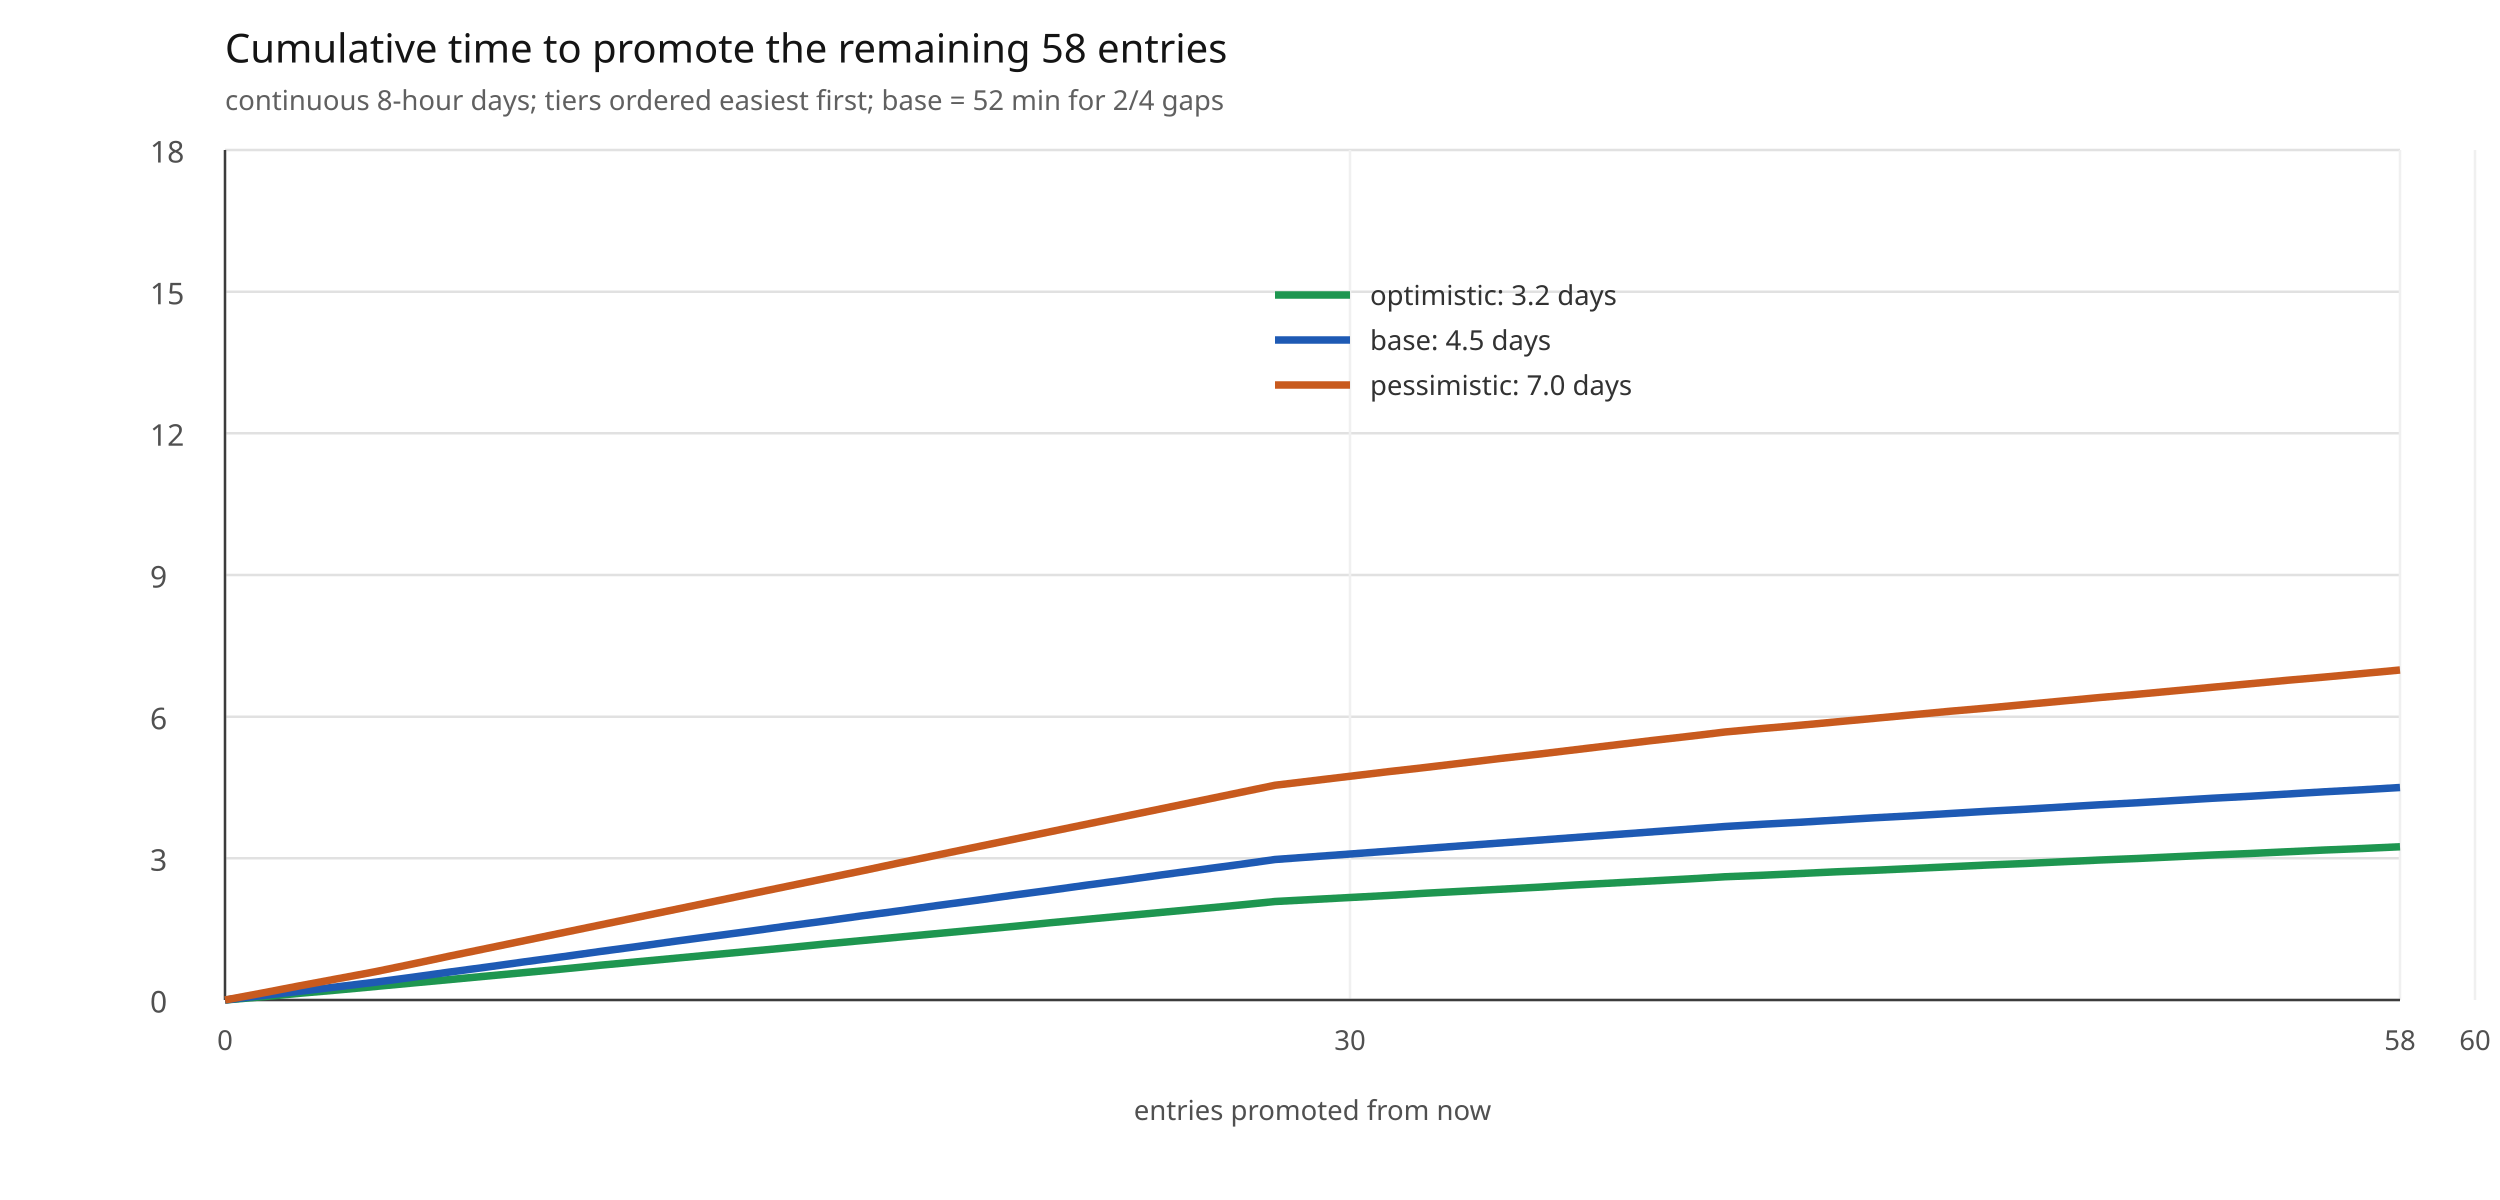
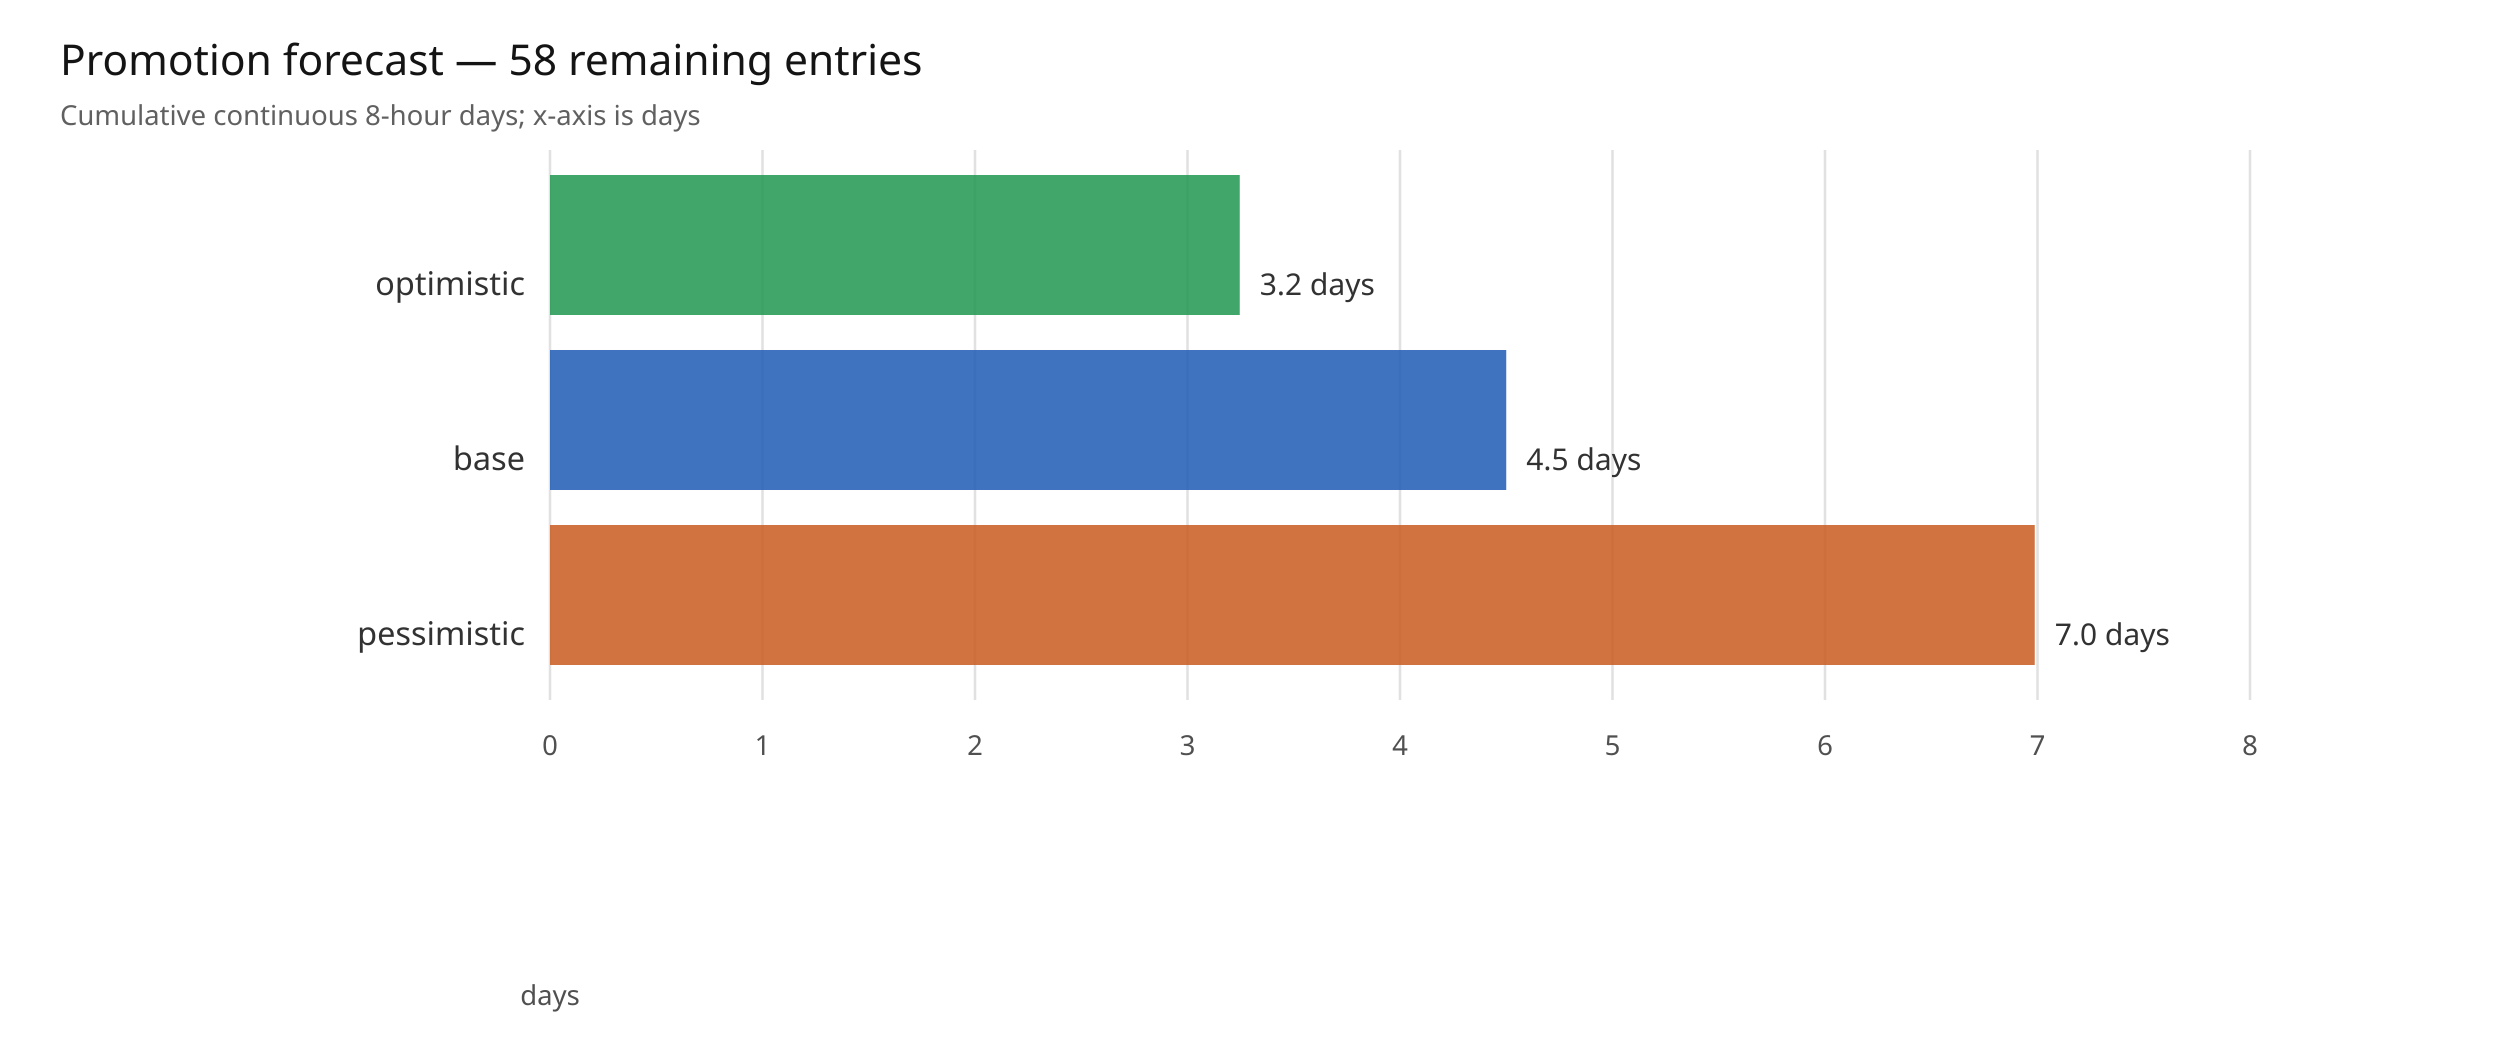
- <svg xmlns="http://www.w3.org/2000/svg" width="1000" height="480" viewBox="0 0 1000 480">
+ <svg xmlns="http://www.w3.org/2000/svg" width="1000" height="420" viewBox="0 0 1000 420">
  <rect width="100%" height="100%" fill="white" />
-   <line x1="90" y1="400.0" x2="960" y2="400.0" stroke="#e1e1e1" />
-   <text x="60" y="405.0" font-family="Verdana" font-size="12" fill="#505050">0</text>
-   <line x1="90" y1="343.3" x2="960" y2="343.3" stroke="#e1e1e1" />
-   <text x="60" y="348.3" font-family="Verdana" font-size="12" fill="#505050">3</text>
-   <line x1="90" y1="286.7" x2="960" y2="286.7" stroke="#e1e1e1" />
-   <text x="60" y="291.7" font-family="Verdana" font-size="12" fill="#505050">6</text>
-   <line x1="90" y1="230.0" x2="960" y2="230.0" stroke="#e1e1e1" />
-   <text x="60" y="235.0" font-family="Verdana" font-size="12" fill="#505050">9</text>
-   <line x1="90" y1="173.3" x2="960" y2="173.3" stroke="#e1e1e1" />
-   <text x="60" y="178.3" font-family="Verdana" font-size="12" fill="#505050">12</text>
-   <line x1="90" y1="116.7" x2="960" y2="116.7" stroke="#e1e1e1" />
-   <text x="60" y="121.7" font-family="Verdana" font-size="12" fill="#505050">15</text>
-   <line x1="90" y1="60.0" x2="960" y2="60.0" stroke="#e1e1e1" />
-   <text x="60" y="65.0" font-family="Verdana" font-size="12" fill="#505050">18</text>
-   <line x1="90.0" y1="60" x2="90.0" y2="400" stroke="#f0f0f0" />
-   <text x="90.0" y="420" text-anchor="middle" font-family="Verdana" font-size="11" fill="#505050">0</text>
-   <line x1="540.0" y1="60" x2="540.0" y2="400" stroke="#f0f0f0" />
-   <text x="540.0" y="420" text-anchor="middle" font-family="Verdana" font-size="11" fill="#505050">30</text>
-   <line x1="990.0" y1="60" x2="990.0" y2="400" stroke="#f0f0f0" />
-   <text x="990.0" y="420" text-anchor="middle" font-family="Verdana" font-size="11" fill="#505050">60</text>
-   <line x1="1440.0" y1="60" x2="1440.0" y2="400" stroke="#f0f0f0" />
-   <text x="1440.0" y="420" text-anchor="middle" font-family="Verdana" font-size="11" fill="#505050">90</text>
-   <line x1="960.0" y1="60" x2="960.0" y2="400" stroke="#f0f0f0" />
-   <text x="960.0" y="420" text-anchor="middle" font-family="Verdana" font-size="11" fill="#505050">58</text>
-   <line x1="90" y1="60" x2="90" y2="400" stroke="#3c3c3c" />
-   <line x1="90" y1="400" x2="960" y2="400" stroke="#3c3c3c" />
-   <polyline points="90.0,400.0 105.0,398.7 120.0,397.3 135.0,396.0 150.0,394.6 165.0,393.2 180.0,391.8 195.0,390.4 210.0,389.0 225.0,387.6 240.0,386.1 255.0,384.7 270.0,383.3 285.0,381.9 300.0,380.5 315.0,379.1 330.0,377.6 345.0,376.2 360.0,374.8 375.0,373.4 390.0,372.0 405.0,370.6 420.0,369.1 435.0,367.7 450.0,366.3 465.0,364.9 480.0,363.5 495.0,362.1 510.0,360.6 525.0,359.8 540.0,359.0 555.0,358.2 570.0,357.3 585.0,356.5 600.0,355.7 615.0,354.9 630.0,354.0 645.0,353.2 660.0,352.4 675.0,351.6 690.0,350.7 705.0,350.1 720.0,349.4 735.0,348.7 750.0,348.1 765.0,347.4 780.0,346.7 795.0,346.0 810.0,345.4 825.0,344.7 840.0,344.0 855.0,343.4 870.0,342.7 885.0,342.0 900.0,341.4 915.0,340.7 930.0,340.0 945.0,339.4 960.0,338.7" fill="none" stroke="#1e9650" stroke-width="3" />
-   <line x1="510" y1="118" x2="540" y2="118" stroke="#1e9650" stroke-width="3" />
-   <text x="548" y="122" font-family="Verdana" font-size="11" fill="#323232">optimistic: 3.2 days</text>
-   <polyline points="90.0,400.0 105.0,398.2 120.0,396.5 135.0,394.7 150.0,392.9 165.0,390.9 180.0,388.8 195.0,386.8 210.0,384.7 225.0,382.7 240.0,380.6 255.0,378.6 270.0,376.5 285.0,374.5 300.0,372.5 315.0,370.4 330.0,368.4 345.0,366.3 360.0,364.3 375.0,362.2 390.0,360.2 405.0,358.1 420.0,356.1 435.0,354.0 450.0,352.0 465.0,349.9 480.0,347.9 495.0,345.9 510.0,343.8 525.0,342.7 540.0,341.6 555.0,340.5 570.0,339.4 585.0,338.3 600.0,337.2 615.0,336.1 630.0,335.0 645.0,333.9 660.0,332.8 675.0,331.7 690.0,330.6 705.0,329.7 720.0,328.9 735.0,328.0 750.0,327.1 765.0,326.3 780.0,325.4 795.0,324.5 810.0,323.7 825.0,322.8 840.0,321.9 855.0,321.1 870.0,320.2 885.0,319.3 900.0,318.5 915.0,317.6 930.0,316.7 945.0,315.9 960.0,315.0" fill="none" stroke="#1e5ab4" stroke-width="3" />
-   <line x1="510" y1="136" x2="540" y2="136" stroke="#1e5ab4" stroke-width="3" />
-   <text x="548" y="140" font-family="Verdana" font-size="11" fill="#323232">base: 4.5 days</text>
-   <polyline points="90.0,400.0 105.0,397.2 120.0,394.3 135.0,391.5 150.0,388.7 165.0,385.6 180.0,382.4 195.0,379.3 210.0,376.2 225.0,373.1 240.0,370.0 255.0,366.9 270.0,363.8 285.0,360.7 300.0,357.6 315.0,354.5 330.0,351.4 345.0,348.3 360.0,345.1 375.0,342.0 390.0,338.9 405.0,335.8 420.0,332.7 435.0,329.6 450.0,326.5 465.0,323.4 480.0,320.3 495.0,317.2 510.0,314.1 525.0,312.3 540.0,310.5 555.0,308.7 570.0,307.0 585.0,305.2 600.0,303.4 615.0,301.7 630.0,299.9 645.0,298.1 660.0,296.3 675.0,294.6 690.0,292.8 705.0,291.4 720.0,290.1 735.0,288.7 750.0,287.3 765.0,285.9 780.0,284.5 795.0,283.2 810.0,281.8 825.0,280.4 840.0,279.0 855.0,277.7 870.0,276.3 885.0,274.9 900.0,273.5 915.0,272.1 930.0,270.8 945.0,269.4 960.0,268.0" fill="none" stroke="#c85a1e" stroke-width="3" />
-   <line x1="510" y1="154" x2="540" y2="154" stroke="#c85a1e" stroke-width="3" />
-   <text x="548" y="158" font-family="Verdana" font-size="11" fill="#323232">pessimistic: 7.0 days</text>
-   <text x="90" y="25" font-family="Verdana" font-size="16" fill="#141414">Cumulative time to promote the remaining 58 entries</text>
-   <text x="90" y="44" font-family="Verdana" font-size="11" fill="#606060">continuous 8-hour days; tiers ordered easiest first; base = 52 min for 2/4 gaps</text>
-   <text x="525.0" y="448" text-anchor="middle" font-family="Verdana" font-size="11" fill="#505050">entries promoted from now</text>
+   <text x="24" y="30" font-family="Verdana" font-size="17" fill="#141414">Promotion forecast — 58 remaining entries</text>
+   <text x="24" y="50" font-family="Verdana" font-size="11" fill="#606060">Cumulative continuous 8-hour days; x-axis is days</text>
+   <line x1="220.0" y1="60" x2="220.0" y2="280" stroke="#e1e1e1" />
+   <text x="220.0" y="302" text-anchor="middle" font-family="Verdana" font-size="11" fill="#505050">0</text>
+   <line x1="305.0" y1="60" x2="305.0" y2="280" stroke="#e1e1e1" />
+   <text x="305.0" y="302" text-anchor="middle" font-family="Verdana" font-size="11" fill="#505050">1</text>
+   <line x1="390.0" y1="60" x2="390.0" y2="280" stroke="#e1e1e1" />
+   <text x="390.0" y="302" text-anchor="middle" font-family="Verdana" font-size="11" fill="#505050">2</text>
+   <line x1="475.0" y1="60" x2="475.0" y2="280" stroke="#e1e1e1" />
+   <text x="475.0" y="302" text-anchor="middle" font-family="Verdana" font-size="11" fill="#505050">3</text>
+   <line x1="560.0" y1="60" x2="560.0" y2="280" stroke="#e1e1e1" />
+   <text x="560.0" y="302" text-anchor="middle" font-family="Verdana" font-size="11" fill="#505050">4</text>
+   <line x1="645.0" y1="60" x2="645.0" y2="280" stroke="#e1e1e1" />
+   <text x="645.0" y="302" text-anchor="middle" font-family="Verdana" font-size="11" fill="#505050">5</text>
+   <line x1="730.0" y1="60" x2="730.0" y2="280" stroke="#e1e1e1" />
+   <text x="730.0" y="302" text-anchor="middle" font-family="Verdana" font-size="11" fill="#505050">6</text>
+   <line x1="815.0" y1="60" x2="815.0" y2="280" stroke="#e1e1e1" />
+   <text x="815.0" y="302" text-anchor="middle" font-family="Verdana" font-size="11" fill="#505050">7</text>
+   <line x1="900.0" y1="60" x2="900.0" y2="280" stroke="#e1e1e1" />
+   <text x="900.0" y="302" text-anchor="middle" font-family="Verdana" font-size="11" fill="#505050">8</text>
+   <rect x="220" y="70" width="275.9" height="56" fill="#1e9650" opacity="0.85" />
+   <text x="210" y="118" text-anchor="end" font-family="Verdana" font-size="13" fill="#323232">optimistic</text>
+   <text x="503.9" y="118" font-family="Verdana" font-size="12" fill="#323232">3.2 days</text>
+   <rect x="220" y="140" width="382.5" height="56" fill="#1e5ab4" opacity="0.85" />
+   <text x="210" y="188" text-anchor="end" font-family="Verdana" font-size="13" fill="#323232">base</text>
+   <text x="610.5" y="188" font-family="Verdana" font-size="12" fill="#323232">4.5 days</text>
+   <rect x="220" y="210" width="593.9" height="56" fill="#c85a1e" opacity="0.85" />
+   <text x="210" y="258" text-anchor="end" font-family="Verdana" font-size="13" fill="#323232">pessimistic</text>
+   <text x="821.9" y="258" font-family="Verdana" font-size="12" fill="#323232">7.0 days</text>
+   <text x="220" y="402" text-anchor="middle" font-family="Verdana" font-size="11" fill="#505050">days</text>
</svg>
